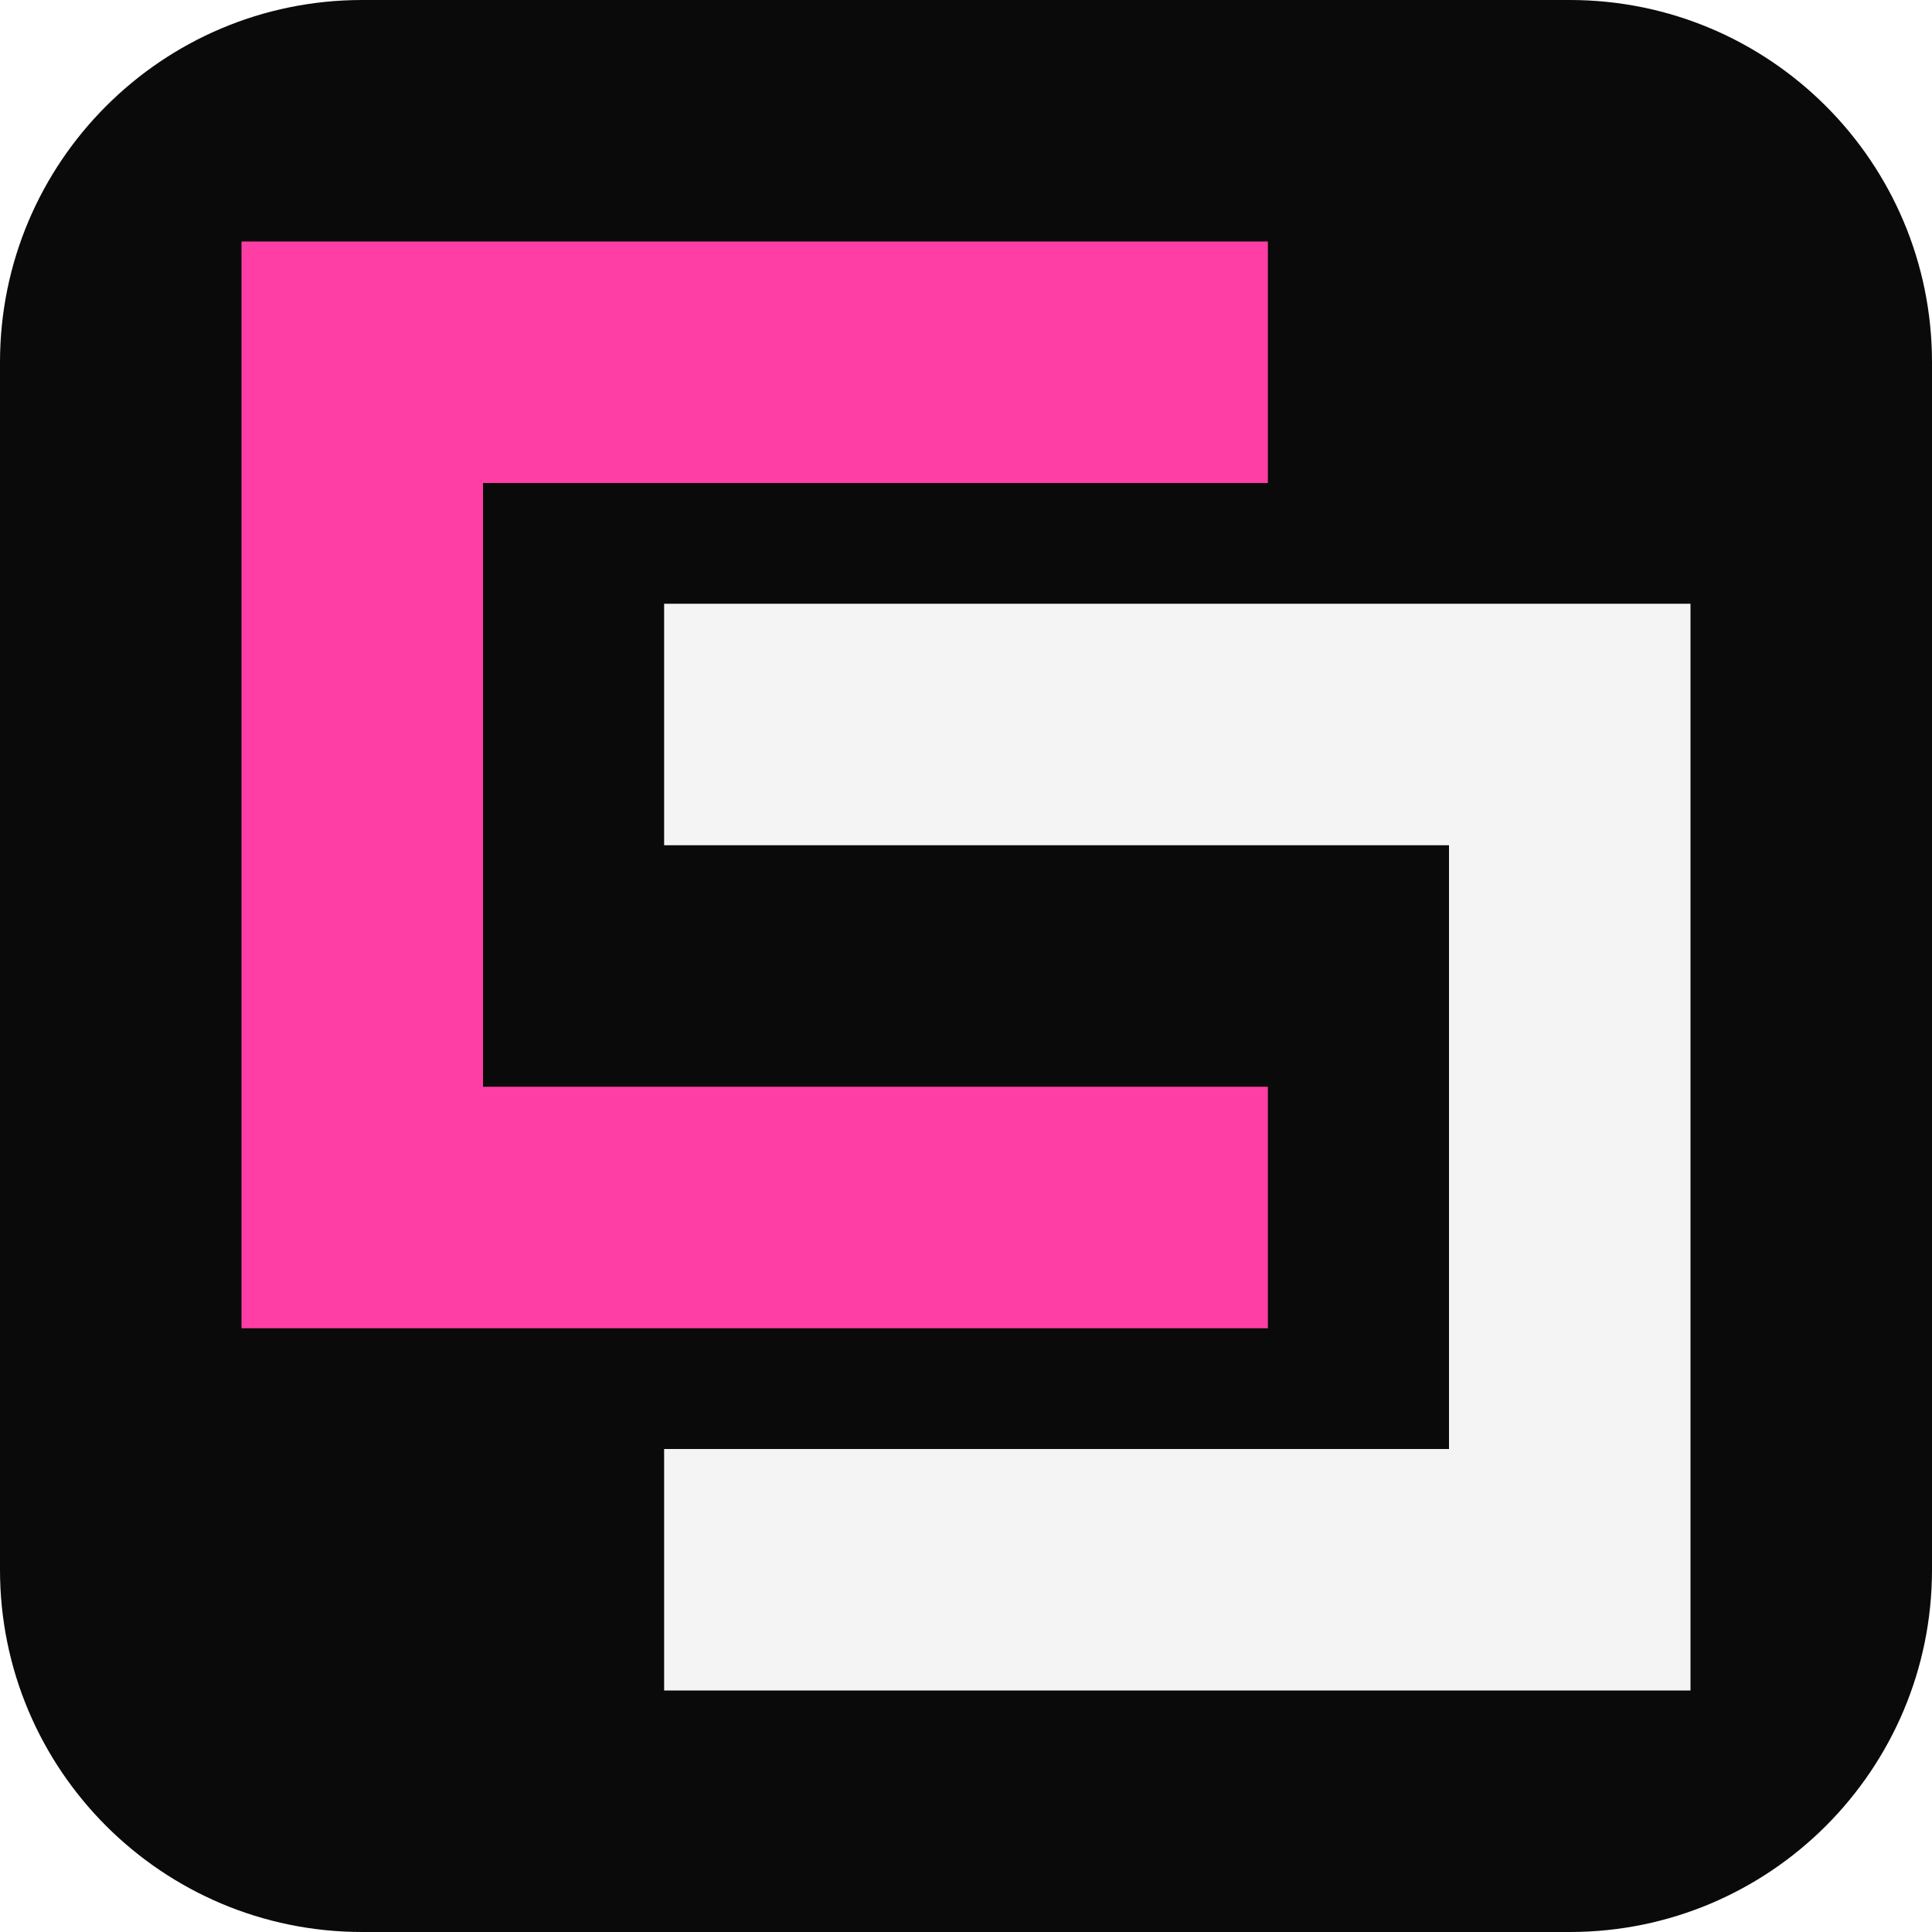
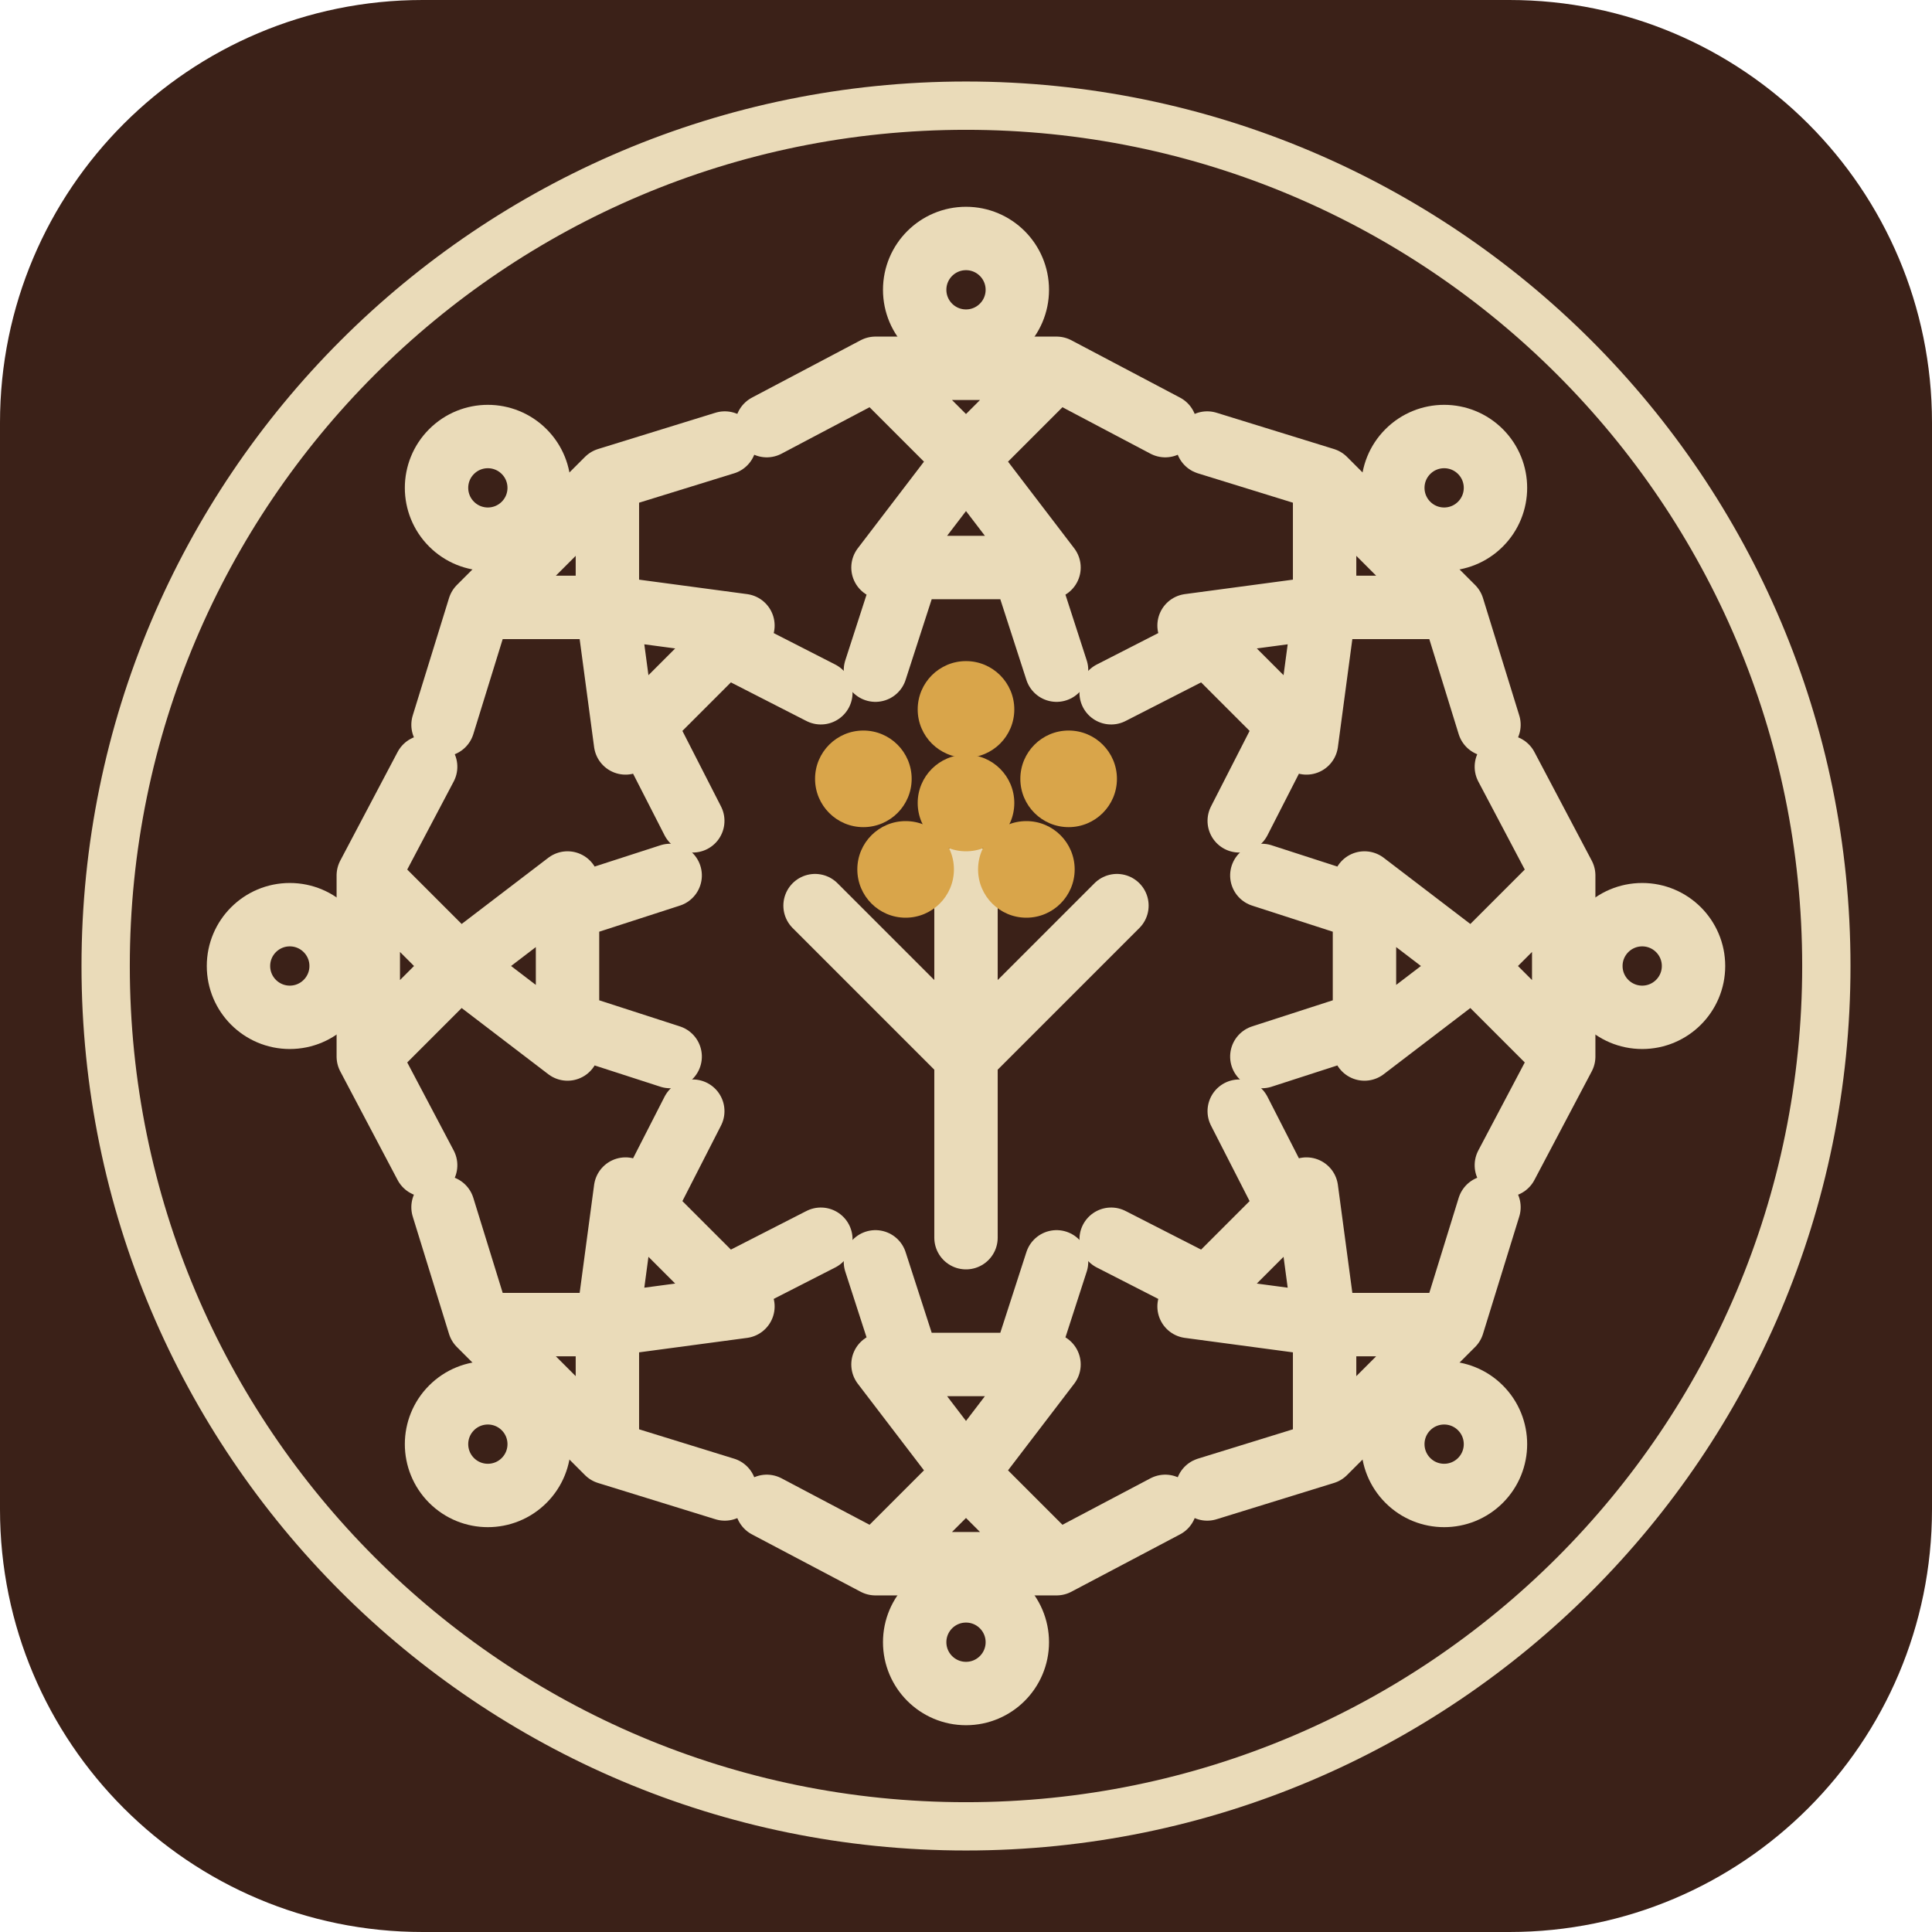
<svg xmlns="http://www.w3.org/2000/svg" viewBox="0 0 64 64">
-   <rect width="64" height="64" rx="12" fill="#0a0a0a" />
-   <g fill="none" stroke-width="8">
-     <path d="M42 12H12V40H42" stroke="#ff3ea5" />
-     <path d="M22 24H52V52H22" stroke="#f4f4f4" />
+   <rect width="64" height="64" rx="14" fill="#3b2118" />
+   <g fill="none" stroke="#eadbb9" stroke-width="2.1" stroke-linecap="round" stroke-linejoin="round">
+     <circle cx="32" cy="32" r="28.5" stroke-width="1.6" />
+     <g transform="rotate(0 32 32)">
+       <circle cx="32" cy="9.6" r="1.7" />
+       <path d="M29 12.2h6l-3 3zM32 15.2l-2.75 3.6h5.5zM30.1 18.8 29 22.2M33.9 18.8 35 22.2M29 12.2l-3.6 1.9M35 12.2l3.6 1.9" />
+     </g>
+     <g transform="rotate(45 32 32)">
+       <circle cx="32" cy="9.6" r="1.7" />
+       <path d="M29 12.2h6l-3 3zM32 15.2l-2.75 3.6h5.5zM30.1 18.8 29 22.2M33.9 18.8 35 22.2M29 12.2l-3.6 1.9M35 12.2l3.6 1.9" />
+     </g>
+     <g transform="rotate(90 32 32)">
+       <circle cx="32" cy="9.6" r="1.7" />
+       <path d="M29 12.2h6l-3 3zM32 15.2l-2.75 3.6h5.5zM30.1 18.8 29 22.2M33.9 18.8 35 22.2M29 12.2l-3.6 1.9M35 12.2l3.6 1.9" />
+     </g>
+     <g transform="rotate(135 32 32)">
+       <circle cx="32" cy="9.6" r="1.7" />
+       <path d="M29 12.2h6l-3 3zM32 15.2l-2.75 3.6h5.5zM30.1 18.8 29 22.2M33.9 18.8 35 22.2M29 12.2l-3.6 1.9M35 12.2l3.6 1.9" />
+     </g>
+     <g transform="rotate(180 32 32)">
+       <circle cx="32" cy="9.6" r="1.7" />
+       <path d="M29 12.2h6l-3 3zM32 15.2l-2.75 3.6h5.5zM30.1 18.8 29 22.2M33.9 18.8 35 22.2M29 12.2l-3.6 1.9M35 12.2l3.6 1.9" />
+     </g>
+     <g transform="rotate(225 32 32)">
+       <circle cx="32" cy="9.6" r="1.7" />
+       <path d="M29 12.2h6l-3 3zM32 15.2l-2.75 3.6h5.5zM30.1 18.8 29 22.2M33.9 18.8 35 22.2M29 12.2l-3.6 1.9M35 12.2l3.6 1.9" />
+     </g>
+     <g transform="rotate(270 32 32)">
+       <circle cx="32" cy="9.6" r="1.7" />
+       <path d="M29 12.2h6l-3 3zM32 15.2l-2.75 3.6h5.5zM30.1 18.8 29 22.2M33.9 18.8 35 22.2M29 12.2l-3.6 1.9M35 12.2l3.6 1.9" />
+     </g>
+     <g transform="rotate(315 32 32)">
+       <circle cx="32" cy="9.6" r="1.7" />
+       <path d="M29 12.2h6l-3 3zM32 15.2l-2.75 3.6h5.5zM30.1 18.8 29 22.2M33.9 18.8 35 22.2M29 12.2l-3.6 1.9M35 12.2l3.6 1.9" />
+     </g>
+     <path d="M32 41V29M32 35l-5-5M32 35l5-5" />
+     <g fill="#d9a54a" stroke="none">
+       <circle cx="32" cy="23.5" r="1.6" />
+       <circle cx="28.6" cy="25.8" r="1.6" />
+       <circle cx="35.4" cy="25.8" r="1.6" />
+       <circle cx="30" cy="28.8" r="1.6" />
+       <circle cx="34" cy="28.8" r="1.6" />
+       <circle cx="32" cy="26.6" r="1.6" />
+     </g>
  </g>
</svg>
